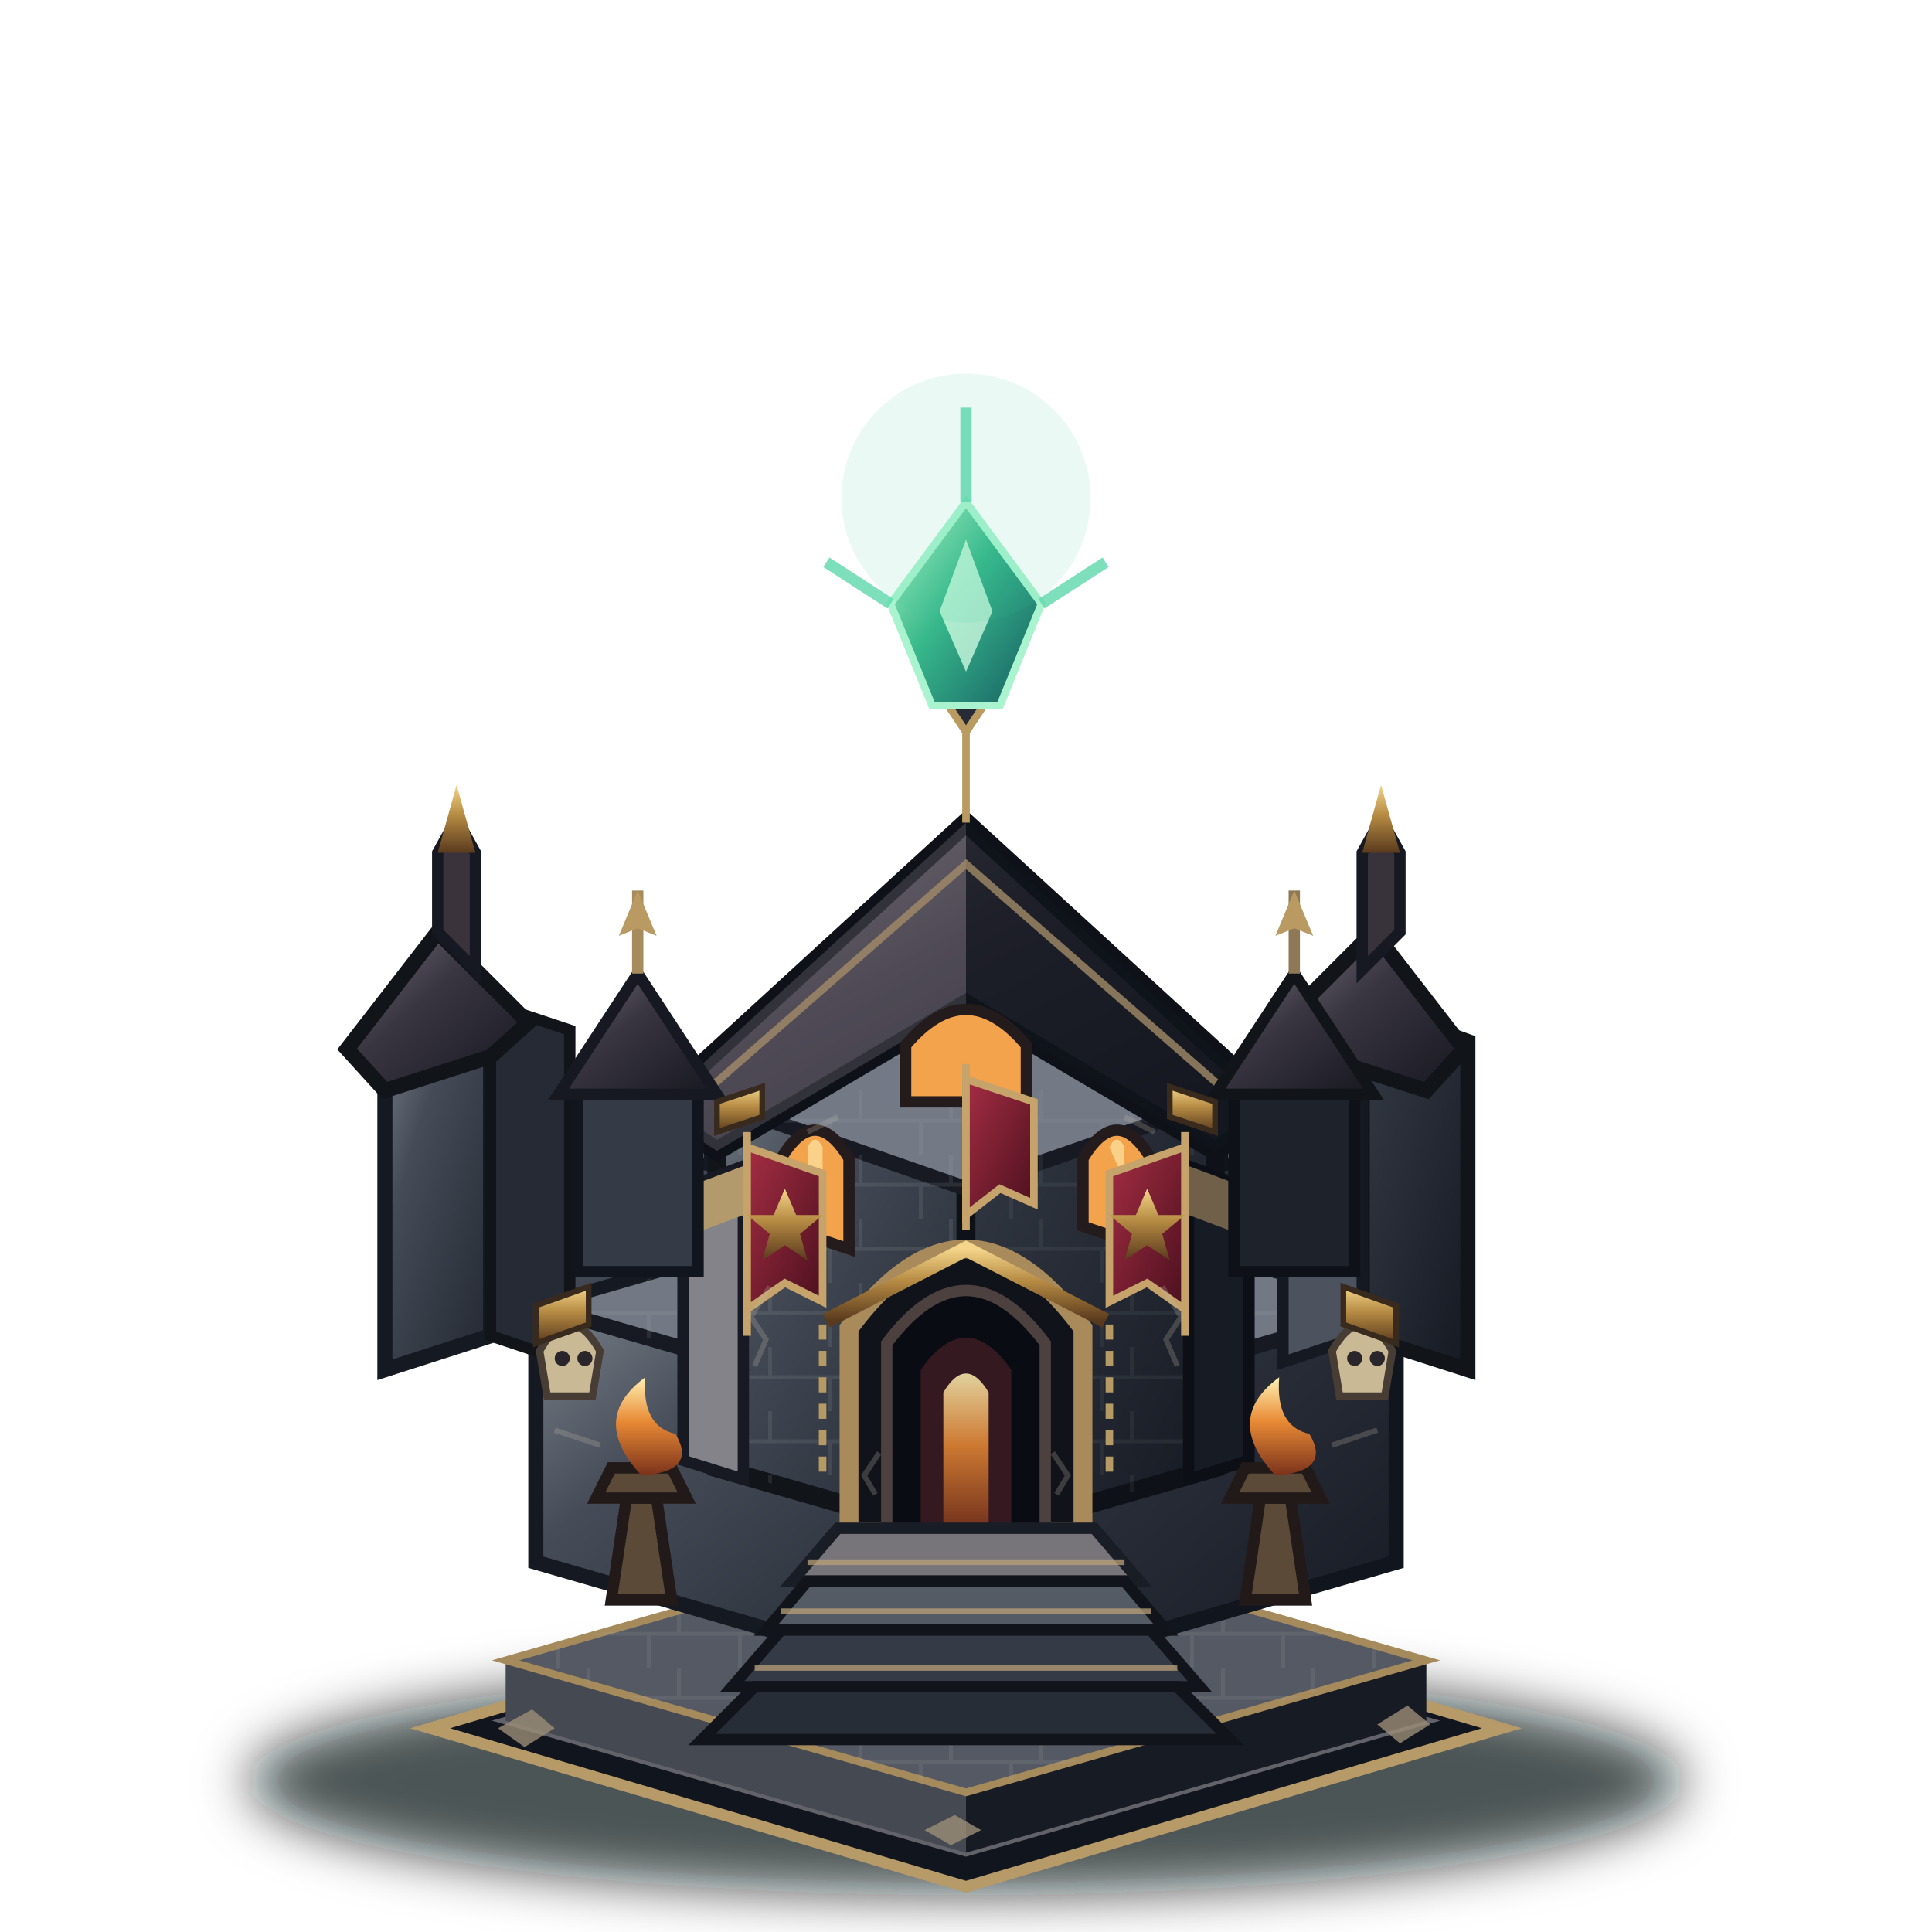
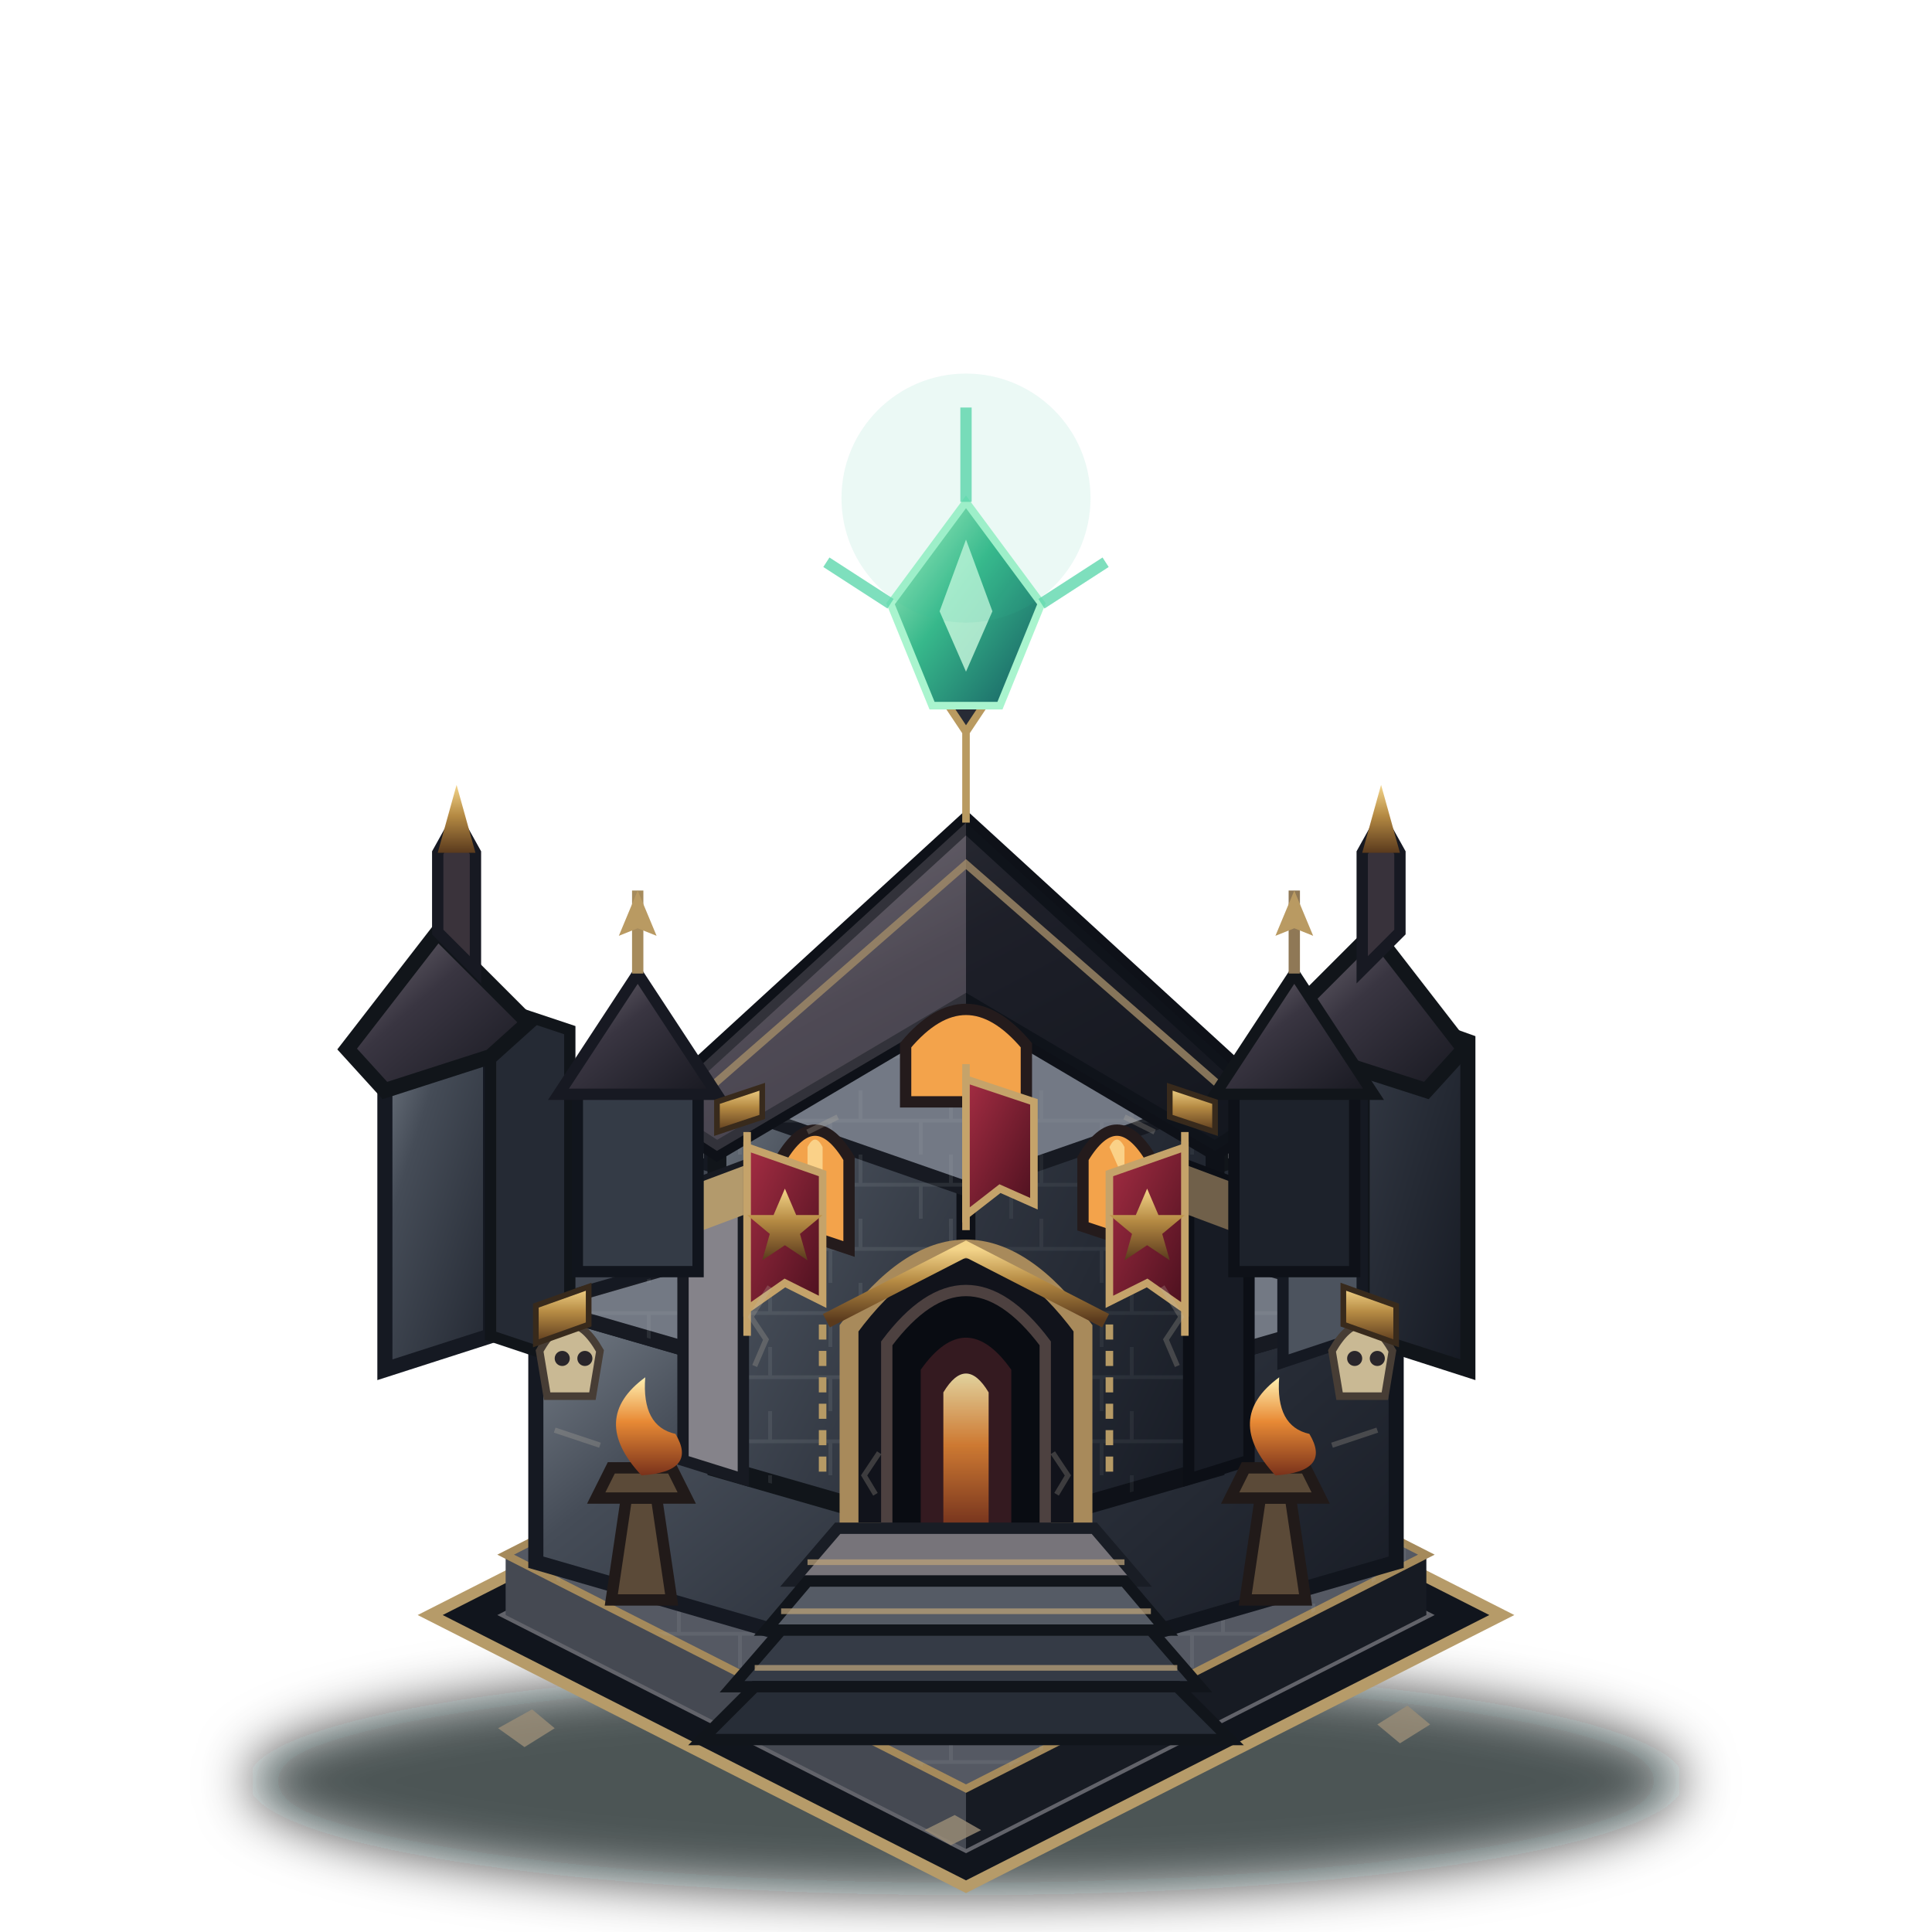
<svg xmlns="http://www.w3.org/2000/svg" width="512" height="512" viewBox="0 0 512 512">
  <defs>
    <linearGradient id="obsidian" x1="0" y1="0" x2="1" y2="1">
      <stop stop-color="#59606a" />
      <stop offset=".38" stop-color="#252a34" />
      <stop offset="1" stop-color="#10131b" />
    </linearGradient>
    <linearGradient id="stoneL" x1="0" y1="0" x2="0.9" y2="1">
      <stop stop-color="#78808a" />
      <stop offset=".35" stop-color="#454c57" />
      <stop offset="1" stop-color="#252a34" />
    </linearGradient>
    <linearGradient id="stoneR" x1="0" y1="0" x2="1" y2="1">
      <stop stop-color="#353b46" />
      <stop offset="1" stop-color="#151922" />
    </linearGradient>
    <linearGradient id="roof" x1="0" y1="0" x2="1" y2="1">
      <stop stop-color="#77727a" />
      <stop offset=".42" stop-color="#393541" />
      <stop offset="1" stop-color="#171820" />
    </linearGradient>
    <linearGradient id="wine" x1="0" y1="0" x2="1" y2="1">
      <stop stop-color="#a52d43" />
      <stop offset="1" stop-color="#4a101e" />
    </linearGradient>
    <linearGradient id="gold" x1="0" y1="0" x2="0" y2="1">
      <stop stop-color="#f4d58a" />
      <stop offset=".45" stop-color="#b58a43" />
      <stop offset="1" stop-color="#5a3a1d" />
    </linearGradient>
    <linearGradient id="flame" x1="0" y1="0" x2="0" y2="1">
      <stop stop-color="#fff1b2" />
      <stop offset=".45" stop-color="#e88a35" />
      <stop offset="1" stop-color="#7a321b" />
    </linearGradient>
    <linearGradient id="rune" x1="0" y1="0" x2="1" y2="1">
      <stop stop-color="#b7f7c8" />
      <stop offset=".45" stop-color="#37b88b" />
      <stop offset="1" stop-color="#155a61" />
    </linearGradient>
    <filter id="shadow" x="-30%" y="-30%" width="160%" height="170%">
      <feGaussianBlur stdDeviation="7" />
    </filter>
    <pattern id="blocks" width="24" height="17" patternUnits="userSpaceOnUse">
      <path d="M0 8H24M12 0V8M4 8V17" fill="none" stroke="#aeb2b6" stroke-opacity=".13" stroke-width="1" />
    </pattern>
  </defs>
  <ellipse cx="256" cy="472" rx="190" ry="30" fill="#05070c" opacity=".7" filter="url(#shadow)" />
-   <path d="M256 500 398 458 256 416 114 458Z" fill="#11151d" stroke="#b69b69" stroke-width="3" />
-   <path d="M256 491 378 456 256 422 134 456Z" fill="#353943" stroke="#62636a" stroke-width="2" />
-   <path d="M256 491 378 456 378 440 256 475Z" fill="#171b23" />
-   <path d="M256 491 134 456 134 440 256 475Z" fill="#454952" />
-   <path d="M256 475 378 440 256 405 134 440Z" fill="#555963" stroke="#a58a5b" stroke-width="2" />
-   <path d="M256 475 378 440 256 405 134 440Z" fill="url(#blocks)" />
+   <path d="M256 500 398 428 256 356 114 428Z" fill="#11151d" stroke="#b69b69" stroke-width="3" />
+   <path d="M256 490 378 428 256 366 134 428Z" fill="#353943" stroke="#62636a" stroke-width="2" />
+   <path d="M256 490 378 428 378 412 256 474Z" fill="#171b23" />
+   <path d="M256 490 134 428 134 412 256 474Z" fill="#454952" />
+   <path d="M256 474 378 412 256 350 134 412Z" fill="#555963" stroke="#a58a5b" stroke-width="2" />
+   <path d="M256 474 378 412 256 350 134 412Z" fill="url(#blocks)" />
  <path d="M142 346 256 379 256 447 142 414Z" fill="url(#stoneL)" stroke="#151922" stroke-width="4" />
  <path d="M256 379 370 346 370 414 256 447Z" fill="url(#stoneR)" stroke="#11151d" stroke-width="4" />
  <path d="M142 346 256 313 370 346 256 379Z" fill="#737984" stroke="#171a22" stroke-width="4" />
  <path d="M142 346 256 313 370 346 256 379Z" fill="url(#blocks)" />
  <path d="M142 346 142 324 155 328 155 313 171 318 171 304 188 309 188 296 205 301 205 289 222 294 222 281 239 286 239 274 256 279 256 313Z" fill="#424853" stroke="#151922" stroke-width="3" />
  <path d="M256 313 256 279 273 274 273 286 290 281 290 294 307 289 307 301 324 296 324 309 341 304 341 318 357 313 357 328 370 324 370 346Z" fill="#242a34" stroke="#11151a" stroke-width="3" />
  <path d="M102 363 130 354 130 266 102 276Z" fill="url(#stoneL)" stroke="#151922" stroke-width="4" />
  <path d="M130 354 151 361 151 273 130 266Z" fill="#252a34" stroke="#11151a" stroke-width="3" />
  <path d="M92 278 116 247 140 271 130 280 102 289Z" fill="url(#roof)" stroke="#11151a" stroke-width="4" />
  <path d="M116 247 116 226 121 217 126 226 126 257Z" fill="#3a333b" stroke="#171922" stroke-width="3" />
  <path d="M116 226 121 208 126 226Z" fill="url(#gold)" />
  <path d="M361 354 389 363 389 276 361 266Z" fill="url(#stoneR)" stroke="#11151a" stroke-width="4" />
  <path d="M340 361 361 354 361 266 340 273Z" fill="#4c535e" stroke="#151922" stroke-width="3" />
  <path d="M340 271 364 247 388 278 378 289 350 280Z" fill="url(#roof)" stroke="#11151a" stroke-width="4" />
  <path d="M361 257 361 226 366 217 371 226 371 247Z" fill="#38323b" stroke="#171922" stroke-width="3" />
  <path d="M361 226 366 208 371 226Z" fill="url(#gold)" />
  <path d="M190 292 256 270 256 408 190 389Z" fill="url(#stoneL)" stroke="#11151a" stroke-width="5" />
  <path d="M256 270 322 292 322 389 256 408Z" fill="url(#stoneR)" stroke="#0e1118" stroke-width="5" />
  <path d="M190 292 256 270 322 292 256 315Z" fill="#737985" stroke="#171a22" stroke-width="4" />
  <path d="M190 292 256 270 256 408 190 389Z" fill="url(#blocks)" />
  <path d="M256 270 322 292 322 389 256 408Z" fill="url(#blocks)" opacity=".65" />
  <path d="M181 315 197 309 197 392 181 387Z" fill="#85838a" stroke="#171a22" stroke-width="3" />
  <path d="M315 309 331 315 331 387 315 392Z" fill="#171b24" stroke="#0c0f16" stroke-width="3" />
  <path d="M181 315 197 309 197 322 181 328Z" fill="#b39a6c" />
  <path d="M315 309 331 315 331 328 315 322Z" fill="#70604a" />
  <path d="M173 294 256 218 339 294 322 305 256 266 190 305Z" fill="url(#roof)" stroke="#0e1118" stroke-width="5" />
  <path d="M173 294 256 218 256 266 190 305Z" fill="#77737a" opacity=".34" />
  <path d="M256 218 339 294 322 305 256 266Z" fill="#10141c" opacity=".65" />
  <path d="M185 291 256 229 327 291" fill="none" stroke="#a18b68" stroke-width="2" opacity=".8" />
  <path d="M256 218 256 194 250 185 256 167 262 185 256 194" fill="#272b35" stroke="#b99a60" stroke-width="2" />
  <circle cx="256" cy="167" r="5" fill="#d4b16a" />
  <path d="M225 406V352Q256 310 287 352V406Z" fill="#11131b" stroke="#a88a5b" stroke-width="5" />
  <path d="M235 406V356Q256 328 277 356V406Z" fill="#090c12" stroke="#4d4140" stroke-width="3" />
  <path d="M244 406V363Q256 346 268 363V406Z" fill="#341a20" />
  <path d="M250 406V369Q256 359 262 369V406Z" fill="url(#flame)" opacity=".85" />
  <path d="M219 350 256 331 293 350" fill="none" stroke="url(#gold)" stroke-width="4" />
  <path d="M218 351 218 392M294 351 294 392" stroke="#b69a65" stroke-width="2" stroke-dasharray="4 3" />
  <g fill="#f3a34b" stroke="#241b1c" stroke-width="3">
    <path d="M207 325V307Q216 292 225 307V331Z" />
    <path d="M287 307Q296 292 305 307V331L287 325Z" />
    <path d="M240 292V277Q256 258 272 277V292Z" />
  </g>
  <g fill="#fff0b1" opacity=".6">
    <path d="M214 311V304Q216 300 218 304V313Z" />
    <path d="M294 304Q296 300 298 304V313Z" />
  </g>
  <path d="M153 337 153 289 169 276 185 289 185 337Z" fill="#343b46" stroke="#11151d" stroke-width="3" />
  <path d="M148 290 169 258 190 290Z" fill="url(#roof)" stroke="#171922" stroke-width="3" />
  <path d="M169 258V236" stroke="#a68b5c" stroke-width="3" />
  <path d="M169 236 174 248 169 246 164 248Z" fill="#b99a62" />
  <path d="M327 337 327 289 343 276 359 289 359 337Z" fill="#1d222b" stroke="#0e1118" stroke-width="3" />
  <path d="M322 290 343 258 364 290Z" fill="url(#roof)" stroke="#11151a" stroke-width="3" />
  <path d="M343 258V236" stroke="#8f7856" stroke-width="3" />
  <path d="M343 236 348 248 343 246 338 248Z" fill="#b99a62" />
  <g stroke="#c5a36a" stroke-width="2">
    <path d="M198 300V354" />
    <path d="M198 304 218 311 218 345 208 340 198 347Z" fill="url(#wine)" />
    <path d="M314 300V354" />
    <path d="M314 304 294 311 294 345 304 340 314 347Z" fill="url(#wine)" />
    <path d="M256 282V326" />
    <path d="M256 286 274 292 274 319 265 315 256 322Z" fill="url(#wine)" />
  </g>
  <g fill="url(#gold)">
    <path d="M208 315 211 322 218 322 212 327 214 334 208 330 202 334 204 327 198 322 205 322Z" />
    <path d="M304 315 307 322 314 322 308 327 310 334 304 330 298 334 300 327 294 322 301 322Z" />
  </g>
  <path d="M256 133 276 160 265 187 247 187 236 160Z" fill="url(#rune)" stroke="#a9f4ce" stroke-width="2" />
  <path d="M256 143 263 162 256 178 249 162Z" fill="#d5ffe5" opacity=".75" />
  <path d="M256 133V108M236 160 219 149M276 160 293 149" stroke="#5ed7ad" stroke-width="3" opacity=".8" />
  <circle cx="256" cy="132" r="33" fill="#37bd98" opacity=".1" />
  <path d="M222 405 290 405 302 419 210 419Z" fill="#77747a" stroke="#191d25" stroke-width="3" />
  <path d="M214 419 298 419 309 432 203 432Z" fill="#555b65" stroke="#11151b" stroke-width="3" />
  <path d="M207 432 305 432 318 447 194 447Z" fill="#353b46" stroke="#11151b" stroke-width="3" />
  <path d="M200 447 312 447 326 461 186 461Z" fill="#272d37" stroke="#11151b" stroke-width="3" />
  <path d="M214 414H298M207 427H305M200 442H312" stroke="#b9a078" stroke-width="1.5" opacity=".75" />
  <g stroke="#211a19" stroke-width="3" fill="#5b4a38">
    <path d="M166 397 174 397 178 424 162 424Z" />
    <path d="M334 397 342 397 346 424 330 424Z" />
    <path d="M158 397 182 397 178 389 162 389Z" />
    <path d="M326 397 350 397 346 389 330 389Z" />
  </g>
  <g fill="url(#flame)">
    <path d="M170 391Q156 376 171 365Q170 378 179 380Q185 390 170 391Z" />
    <path d="M338 391Q324 376 339 365Q338 378 347 380Q353 390 338 391Z" />
  </g>
  <g fill="#c9b994" stroke="#473d35" stroke-width="2">
    <path d="M143 358Q151 344 159 358L157 370 145 370Z" />
    <path d="M353 358Q361 344 369 358L367 370 355 370Z" />
  </g>
  <g fill="#29252a">
    <circle cx="149" cy="360" r="2" />
    <circle cx="155" cy="360" r="2" />
    <circle cx="359" cy="360" r="2" />
    <circle cx="365" cy="360" r="2" />
  </g>
  <g fill="none" stroke="#c0b9a9" stroke-opacity=".25" stroke-width="1.4">
    <path d="M204 341l-5 8 4 6-3 7M308 341l5 8-4 6 3 7M233 385l-4 6 3 5M279 385l4 6-3 5" />
    <path d="M147 379l12 4M353 383l12-4M214 300l8-4M298 296l8 4" />
  </g>
  <g fill="url(#gold)" stroke="#382a1c" stroke-width="1.5">
    <path d="M142 346l14-5v10l-14 5Z" />
    <path d="M370 346l-14-5v10l14 5Z" />
    <path d="M190 292l12-4v8l-12 4Z" />
    <path d="M322 292l-12-4v8l12 4Z" />
  </g>
  <g fill="#9b8d77" opacity=".8">
    <path d="M132 458l9-5 6 5-8 5Z" />
    <path d="M365 457l8-5 6 5-8 5Z" />
    <path d="M245 485l8-4 7 4-8 4Z" />
  </g>
</svg>
